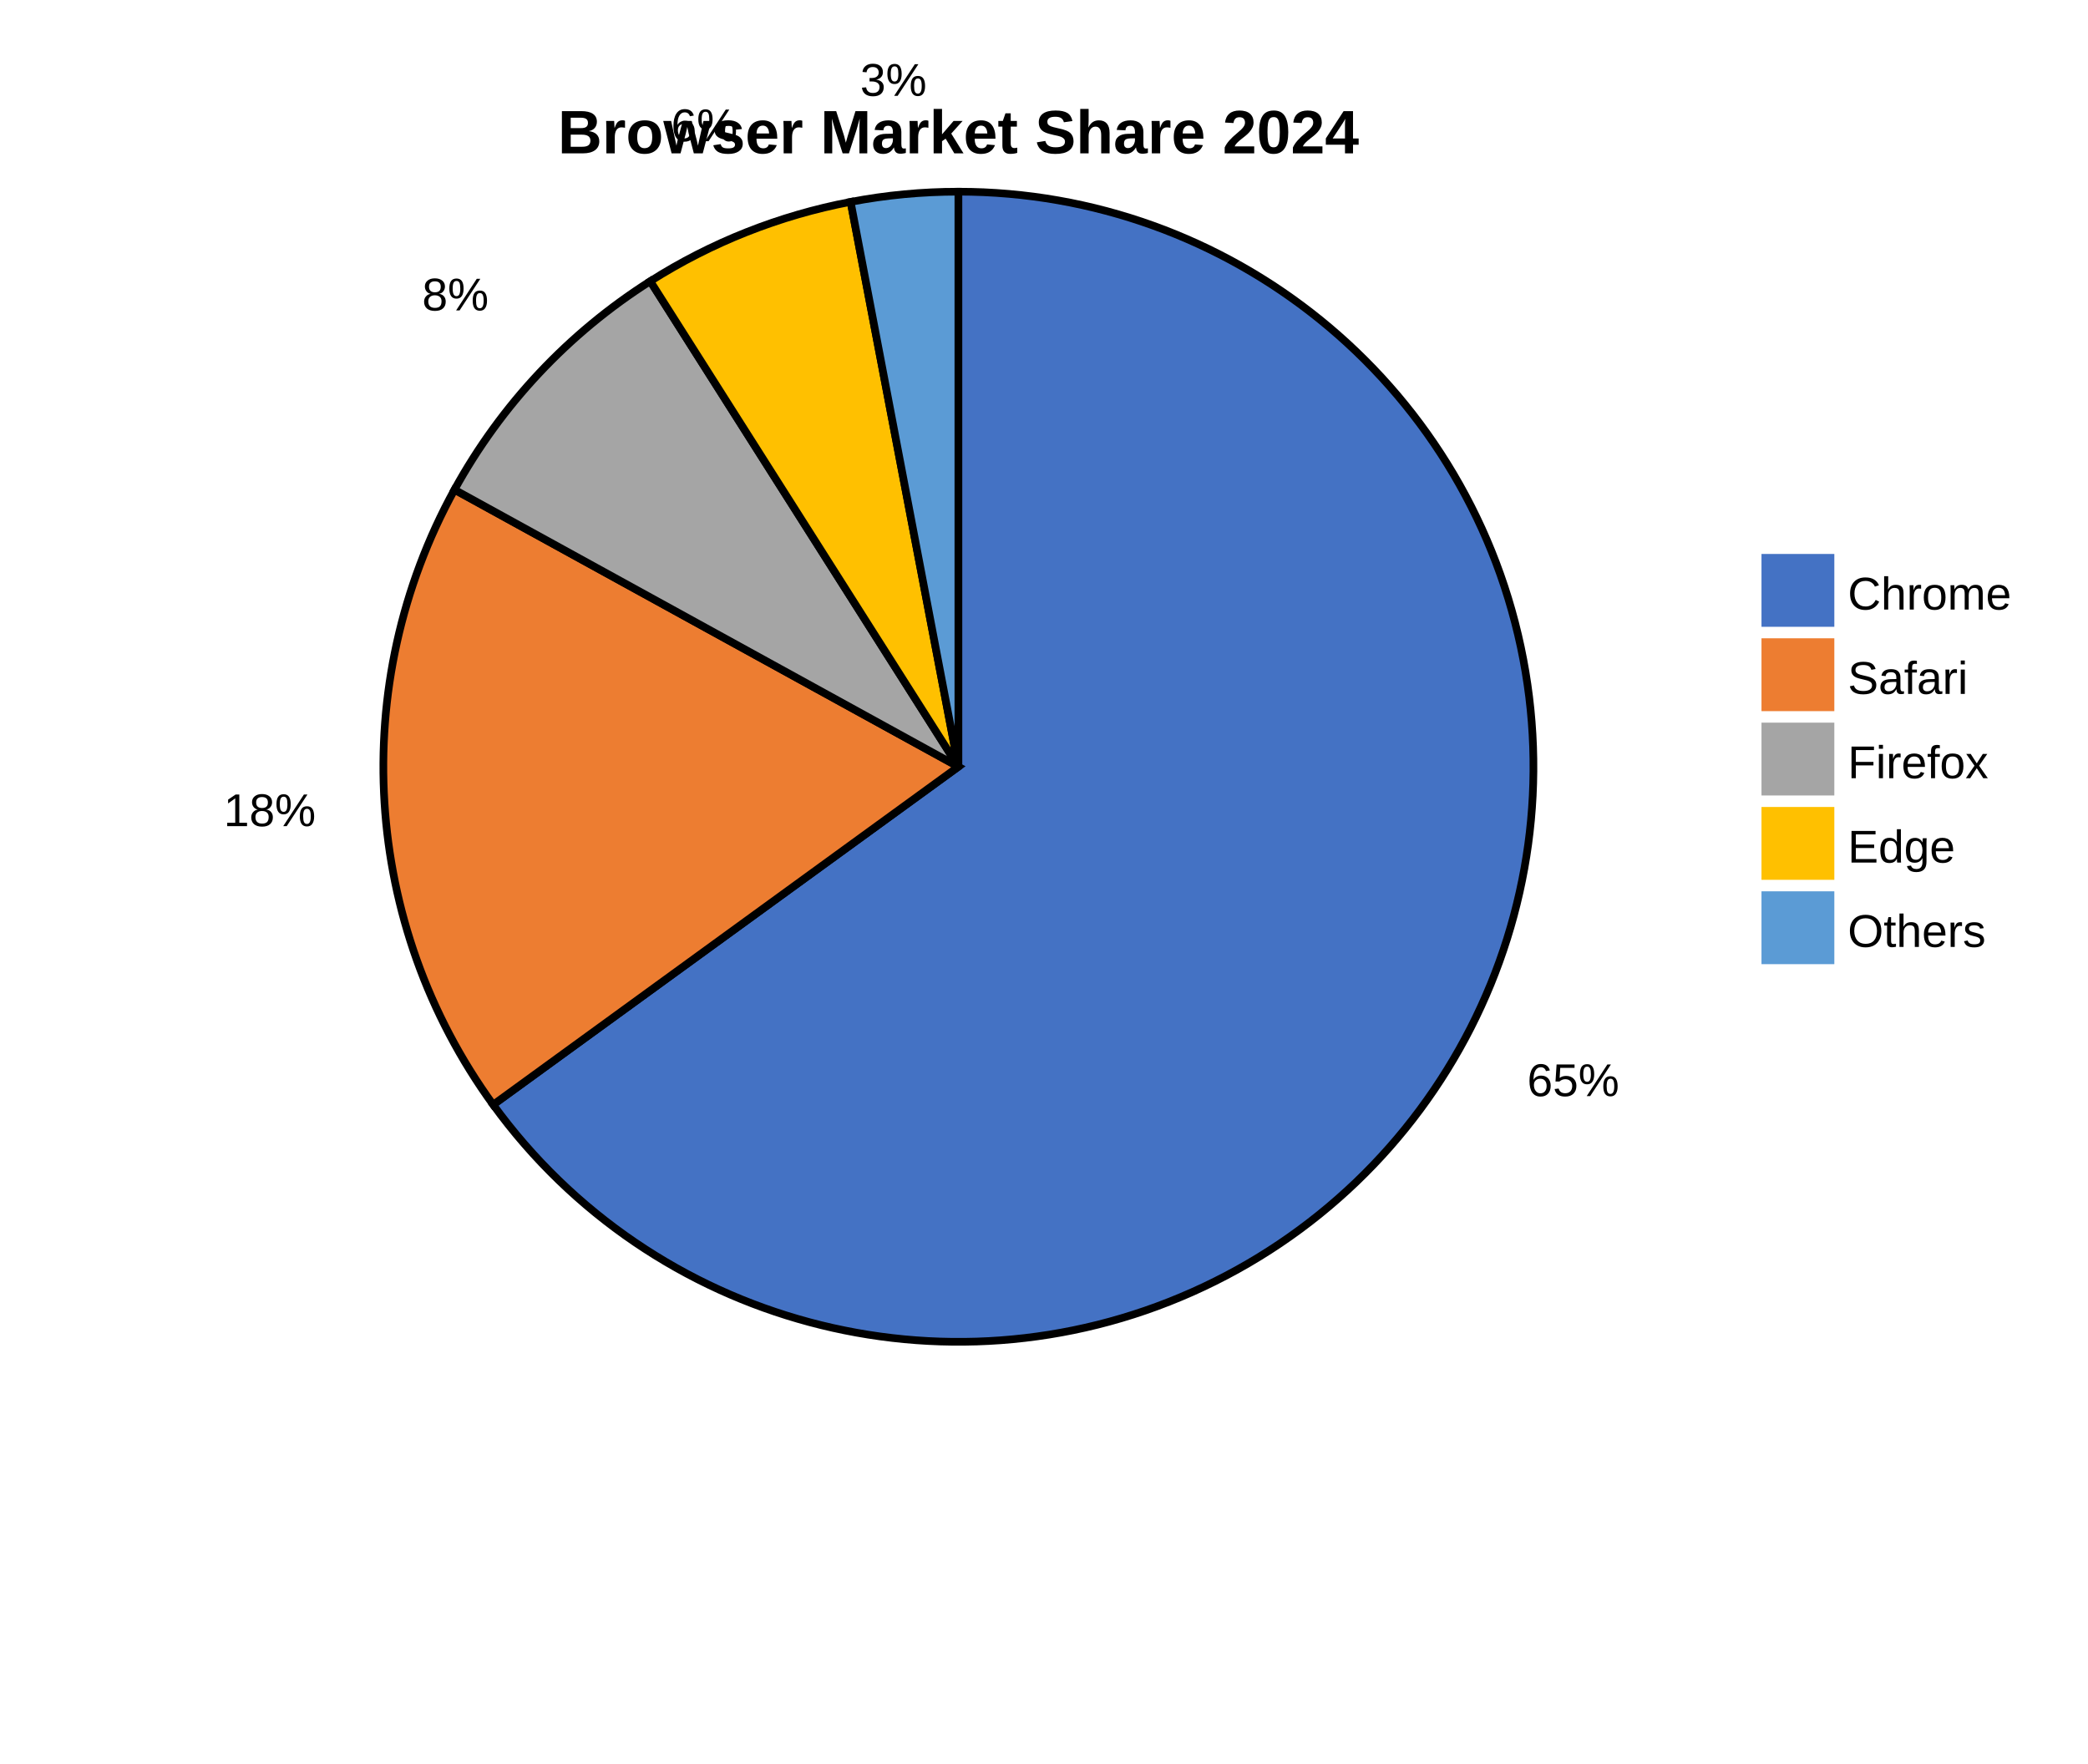
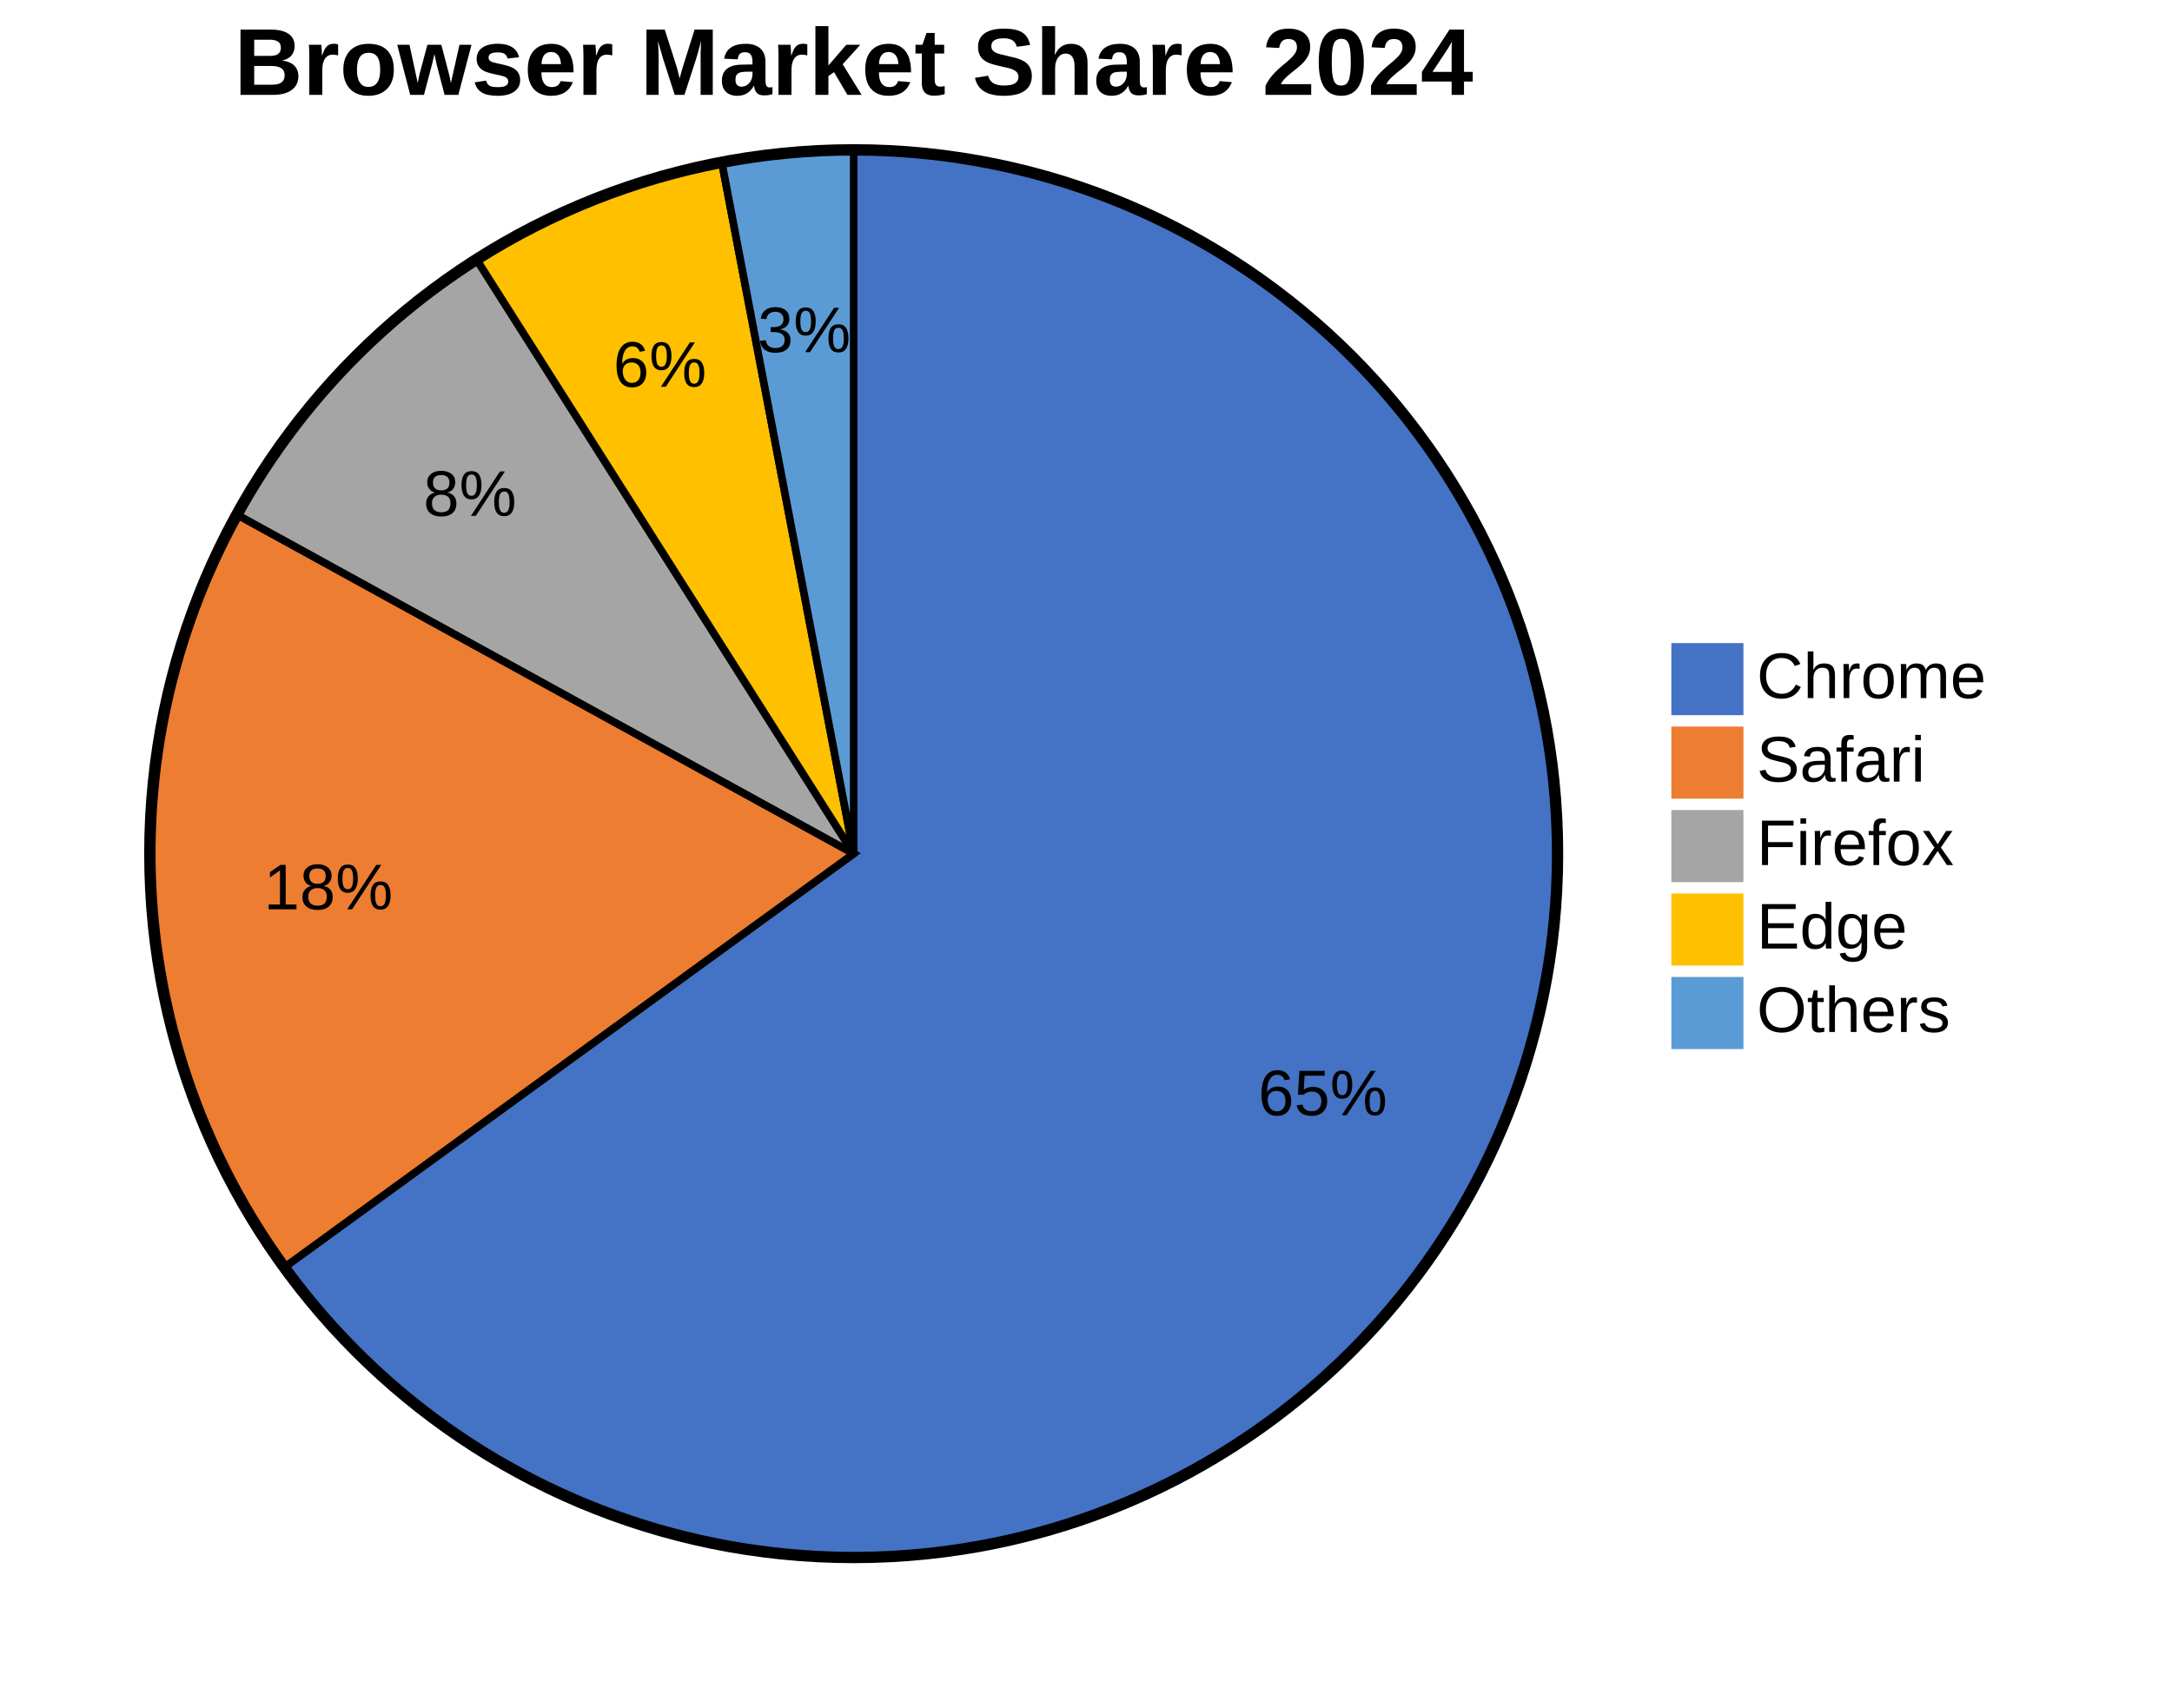
- <svg xmlns="http://www.w3.org/2000/svg" width="544.672" height="460.0" viewBox="0 0 544.672 460" version="1.2" baseProfile="tiny">
-   <text fill="#000000" x="250.0" y="40.0" text-anchor="middle" font-family="Arial, Helvetica, sans-serif" font-size="16" font-weight="bold">Browser Market Share 2024</text>
-   <path id="slice-0" fill="#4472C4" stroke="#000000" stroke-width="2" d="M 250 200 L 250.0 50.0 A 150 150 0 1 1 128.647 288.168 Z" />
-   <text fill="#000000" x="410.381" y="285.918" text-anchor="middle" font-family="Arial, Helvetica, sans-serif" font-size="12">65%</text>
-   <path id="slice-1" fill="#ED7D31" stroke="#000000" stroke-width="2" d="M 250 200 L 128.647 288.168 A 150 150 0 0 1 118.554 127.737 Z" />
-   <text fill="#000000" x="70.355" y="215.502" text-anchor="middle" font-family="Arial, Helvetica, sans-serif" font-size="12">18%</text>
-   <path id="slice-2" fill="#A5A5A5" stroke="#000000" stroke-width="2" d="M 250 200 L 118.554 127.737 A 150 150 0 0 1 169.626 73.351 Z" />
-   <text fill="#000000" x="118.786" y="80.981" text-anchor="middle" font-family="Arial, Helvetica, sans-serif" font-size="12">8%</text>
-   <path id="slice-3" fill="#FFC000" stroke="#000000" stroke-width="2" d="M 250 200 L 169.626 73.351 A 150 150 0 0 1 221.893 52.657 Z" />
-   <text fill="#000000" x="183.738" y="36.84" text-anchor="middle" font-family="Arial, Helvetica, sans-serif" font-size="12">6%</text>
-   <path id="slice-4" fill="#5B9BD5" stroke="#000000" stroke-width="2" d="M 250 200 L 221.893 52.657 A 150 150 0 0 1 250 50.0 Z" />
-   <text fill="#000000" x="233.061" y="24.999" text-anchor="middle" font-family="Arial, Helvetica, sans-serif" font-size="12">3%</text>
-   <rect fill="#4472C4" stroke="#4472C4" x="460.0" y="145.0" width="18.0" height="18.0" />
-   <text fill="#000000" x="482.0" y="159.0" font-family="Arial, Helvetica, sans-serif" font-size="12">Chrome</text>
-   <rect fill="#ED7D31" stroke="#ED7D31" x="460.0" y="167.0" width="18.0" height="18.0" />
-   <text fill="#000000" x="482.0" y="181.0" font-family="Arial, Helvetica, sans-serif" font-size="12">Safari</text>
-   <rect fill="#A5A5A5" stroke="#A5A5A5" x="460.0" y="189.0" width="18.0" height="18.0" />
-   <text fill="#000000" x="482.0" y="203.0" font-family="Arial, Helvetica, sans-serif" font-size="12">Firefox</text>
-   <rect fill="#FFC000" stroke="#FFC000" x="460.0" y="211.0" width="18.0" height="18.0" />
-   <text fill="#000000" x="482.0" y="225.0" font-family="Arial, Helvetica, sans-serif" font-size="12">Edge</text>
-   <rect fill="#5B9BD5" stroke="#5B9BD5" x="460.0" y="233.0" width="18.0" height="18.0" />
-   <text fill="#000000" x="482.0" y="247.0" font-family="Arial, Helvetica, sans-serif" font-size="12">Others</text>
+ <svg xmlns="http://www.w3.org/2000/svg" width="572.452" height="450.0" viewBox="0 0 572.452 450" version="1.2" baseProfile="tiny">
+   <circle fill="none" stroke="#000000" stroke-width="2" cx="225.0" cy="225.0" r="186.0" />
+   <text fill="#000000" x="225.0" y="25.0" text-anchor="middle" font-family="Arial, Helvetica, sans-serif" font-size="25" font-weight="bold">Browser Market Share 2024</text>
+   <path id="slice-0" fill="#4472C4" stroke="#000000" stroke-width="2" d="M 225 225 L 225.0 40.0 A 185 185 0 1 1 75.332 333.74 Z" />
+   <text fill="#000000" x="348.627" y="293.941" text-anchor="middle" font-family="Arial, Helvetica, sans-serif" font-size="17">65%</text>
+   <path id="slice-1" fill="#ED7D31" stroke="#000000" stroke-width="2" d="M 225 225 L 75.332 333.74 A 185 185 0 0 1 62.883 135.876 Z" />
+   <text fill="#000000" x="86.524" y="239.662" text-anchor="middle" font-family="Arial, Helvetica, sans-serif" font-size="17">18%</text>
+   <path id="slice-2" fill="#A5A5A5" stroke="#000000" stroke-width="2" d="M 225 225 L 62.883 135.876 A 185 185 0 0 1 125.872 68.799 Z" />
+   <text fill="#000000" x="123.856" y="135.969" text-anchor="middle" font-family="Arial, Helvetica, sans-serif" font-size="17">8%</text>
+   <path id="slice-3" fill="#FFC000" stroke="#000000" stroke-width="2" d="M 225 225 L 125.872 68.799 A 185 185 0 0 1 190.334 43.277 Z" />
+   <text fill="#000000" x="173.923" y="101.944" text-anchor="middle" font-family="Arial, Helvetica, sans-serif" font-size="17">6%</text>
+   <path id="slice-4" fill="#5B9BD5" stroke="#000000" stroke-width="2" d="M 225 225 L 190.334 43.277 A 185 185 0 0 1 225 40.0 Z" />
+   <text fill="#000000" x="211.942" y="92.816" text-anchor="middle" font-family="Arial, Helvetica, sans-serif" font-size="17">3%</text>
+   <rect fill="#4472C4" stroke="#4472C4" x="441.0" y="170.0" width="18.0" height="18.0" />
+   <text fill="#000000" x="463.0" y="184.0" font-family="Arial, Helvetica, sans-serif" font-size="17">Chrome</text>
+   <rect fill="#ED7D31" stroke="#ED7D31" x="441.0" y="192.0" width="18.0" height="18.0" />
+   <text fill="#000000" x="463.0" y="206.0" font-family="Arial, Helvetica, sans-serif" font-size="17">Safari</text>
+   <rect fill="#A5A5A5" stroke="#A5A5A5" x="441.0" y="214.0" width="18.0" height="18.0" />
+   <text fill="#000000" x="463.0" y="228.0" font-family="Arial, Helvetica, sans-serif" font-size="17">Firefox</text>
+   <rect fill="#FFC000" stroke="#FFC000" x="441.0" y="236.0" width="18.0" height="18.0" />
+   <text fill="#000000" x="463.0" y="250.0" font-family="Arial, Helvetica, sans-serif" font-size="17">Edge</text>
+   <rect fill="#5B9BD5" stroke="#5B9BD5" x="441.0" y="258.0" width="18.0" height="18.0" />
+   <text fill="#000000" x="463.0" y="272.0" font-family="Arial, Helvetica, sans-serif" font-size="17">Others</text>
</svg>
